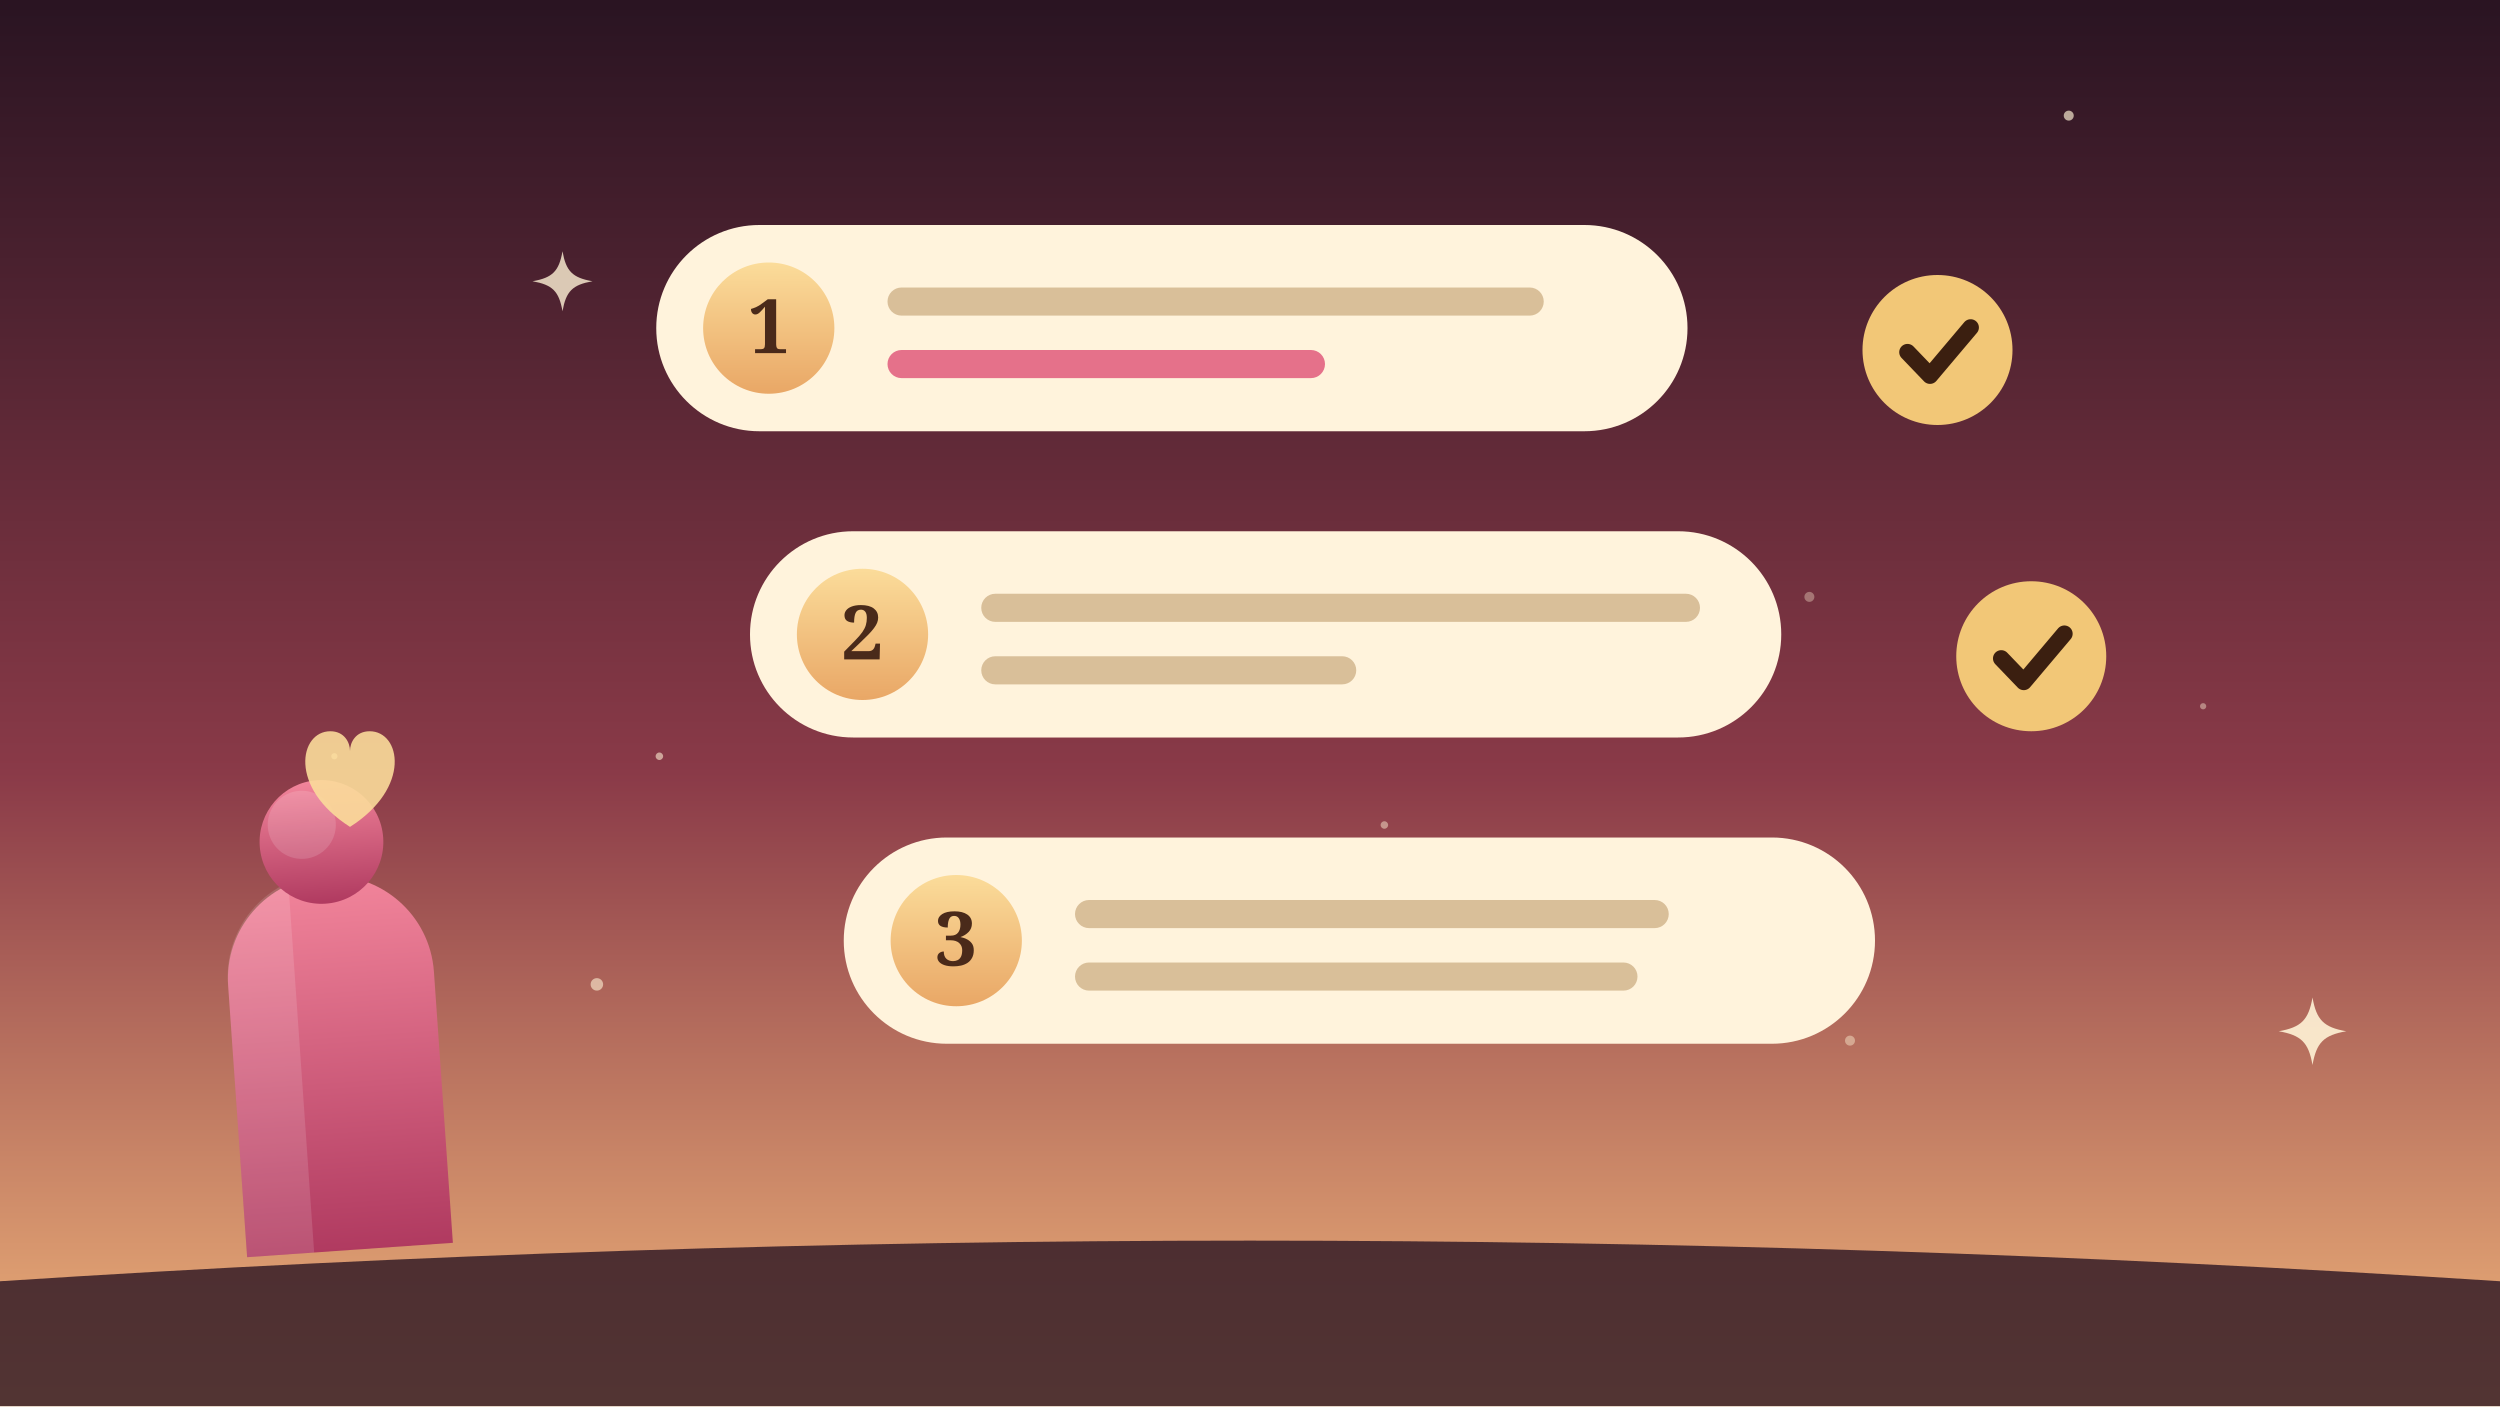
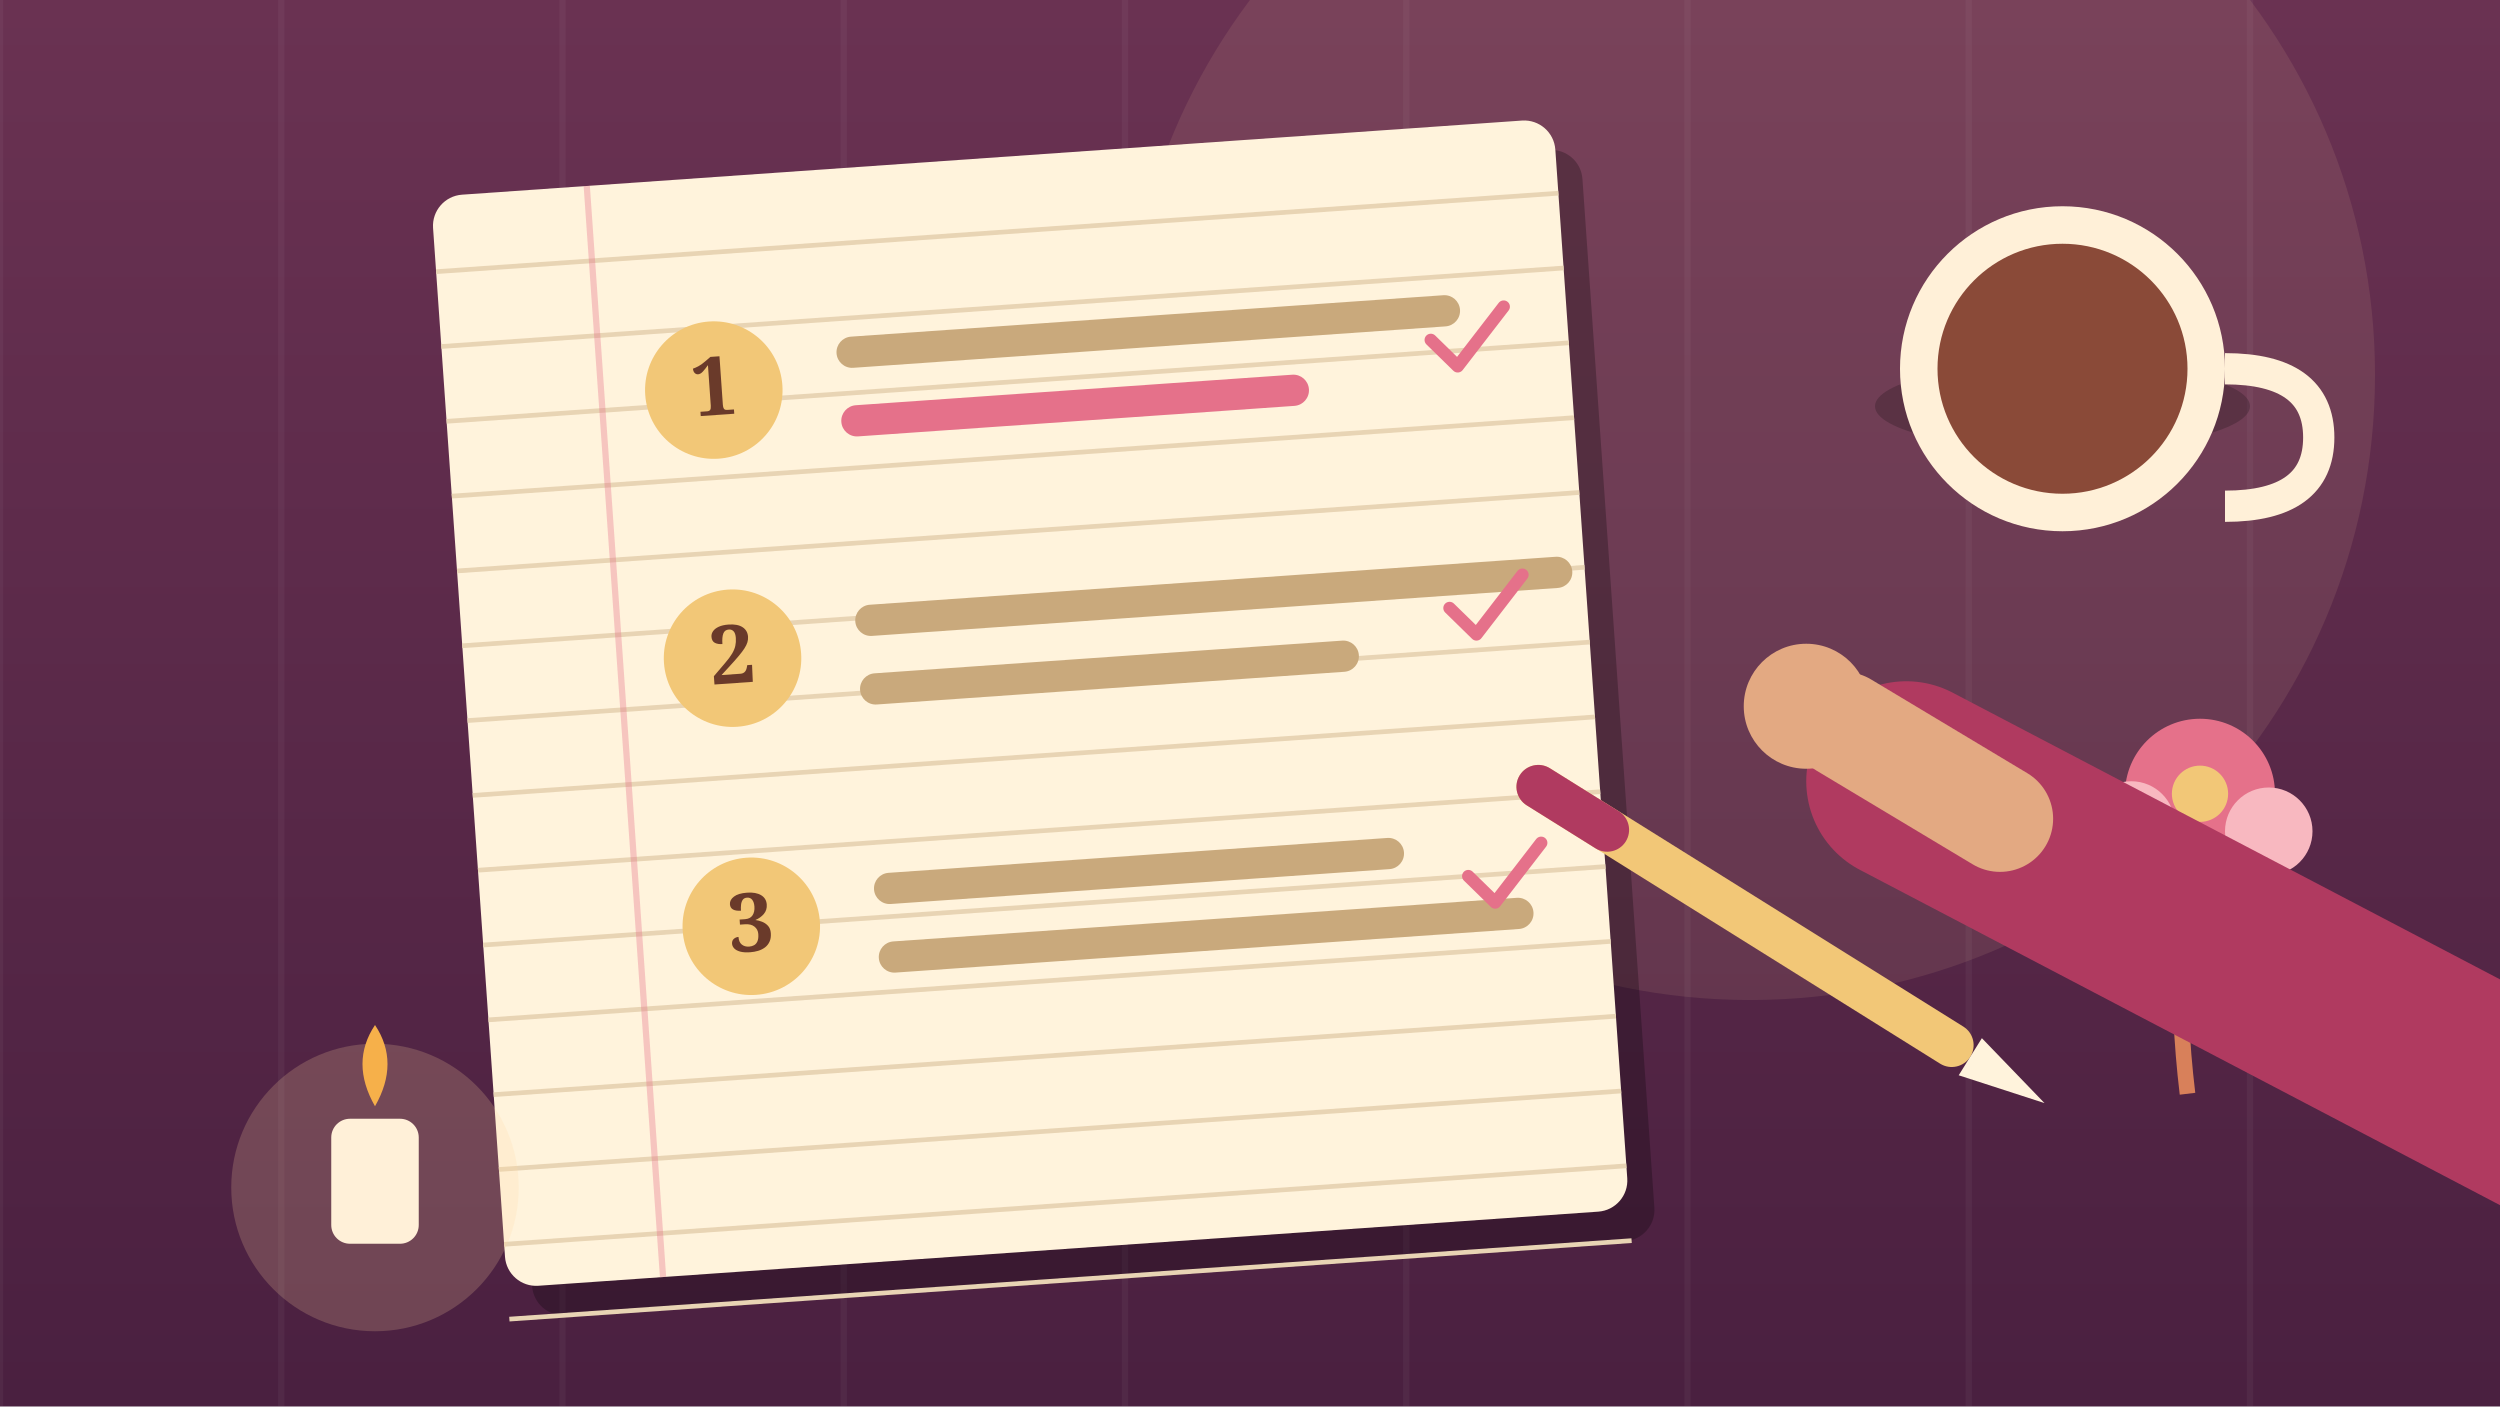
<svg xmlns="http://www.w3.org/2000/svg" viewBox="0 0 800 450" preserveAspectRatio="xMidYMid slice">
  <defs>
-     <linearGradient id="b2g" x1="0" y1="0" x2="0" y2="1">
-       <stop offset="0" stop-color="#fbdc9a" />
-       <stop offset="1" stop-color="#e9a766" />
+     <linearGradient id="b2bg" x1="0" y1="0" x2="0" y2="1">
+       <stop offset="0" stop-color="#4a2040" />
+       <stop offset="1" stop-color="#4a2040" />
    </linearGradient>
-     <linearGradient id="b2r" x1="0" y1="0" x2="0" y2="1">
-       <stop offset="0" stop-color="#f2859b" />
-       <stop offset="1" stop-color="#b03a60" />
-     </linearGradient>
-     <linearGradient id="b2c" x1="0" y1="0" x2="0" y2="1">
-       <stop offset="0" stop-color="#fff6e6" />
-       <stop offset="1" stop-color="#f0dcc0" />
-     </linearGradient>
-     <radialGradient id="b2glow" cx="50%" cy="50%" r="50%">
-       <stop offset="0" stop-color="#ffd9a0" stop-opacity=".85" />
-       <stop offset="1" stop-color="#ffd9a0" stop-opacity="0" />
-     </radialGradient>
-     <radialGradient id="b2rg" cx="50%" cy="50%" r="50%">
-       <stop offset="0" stop-color="#f2859b" stop-opacity=".8" />
-       <stop offset="1" stop-color="#f2859b" stop-opacity="0" />
-     </radialGradient>
-     <linearGradient id="b2beam" x1="0" y1="0" x2="0" y2="1">
-       <stop offset="0" stop-color="#ffe7b8" stop-opacity=".55" />
-       <stop offset="1" stop-color="#ffe7b8" stop-opacity=".02" />
-     </linearGradient>
-     <filter id="b2blur">
-       <feGaussianBlur stdDeviation="8" />
-     </filter>
  </defs>
-   <linearGradient id="b2bg" x1="0" y1="0" x2="0" y2="1">
-     <stop offset="0" stop-color="#2a1422" />
-     <stop offset=".55" stop-color="#8a3a48" />
-     <stop offset="1" stop-color="#f0b47a" />
+   <rect width="800" height="450" fill="url(#b2bg)" />
+   <linearGradient id="b2d" x1="0" y1="0" x2="0" y2="1">
+     <stop offset="0" stop-color="#6a3252" />
+     <stop offset="1" stop-color="#4a2040" />
  </linearGradient>
-   <rect width="800" height="450" fill="url(#b2bg)" />
-   <circle cx="211" cy="242" r="1.2" fill="#fff3d6" opacity="0.58" />
-   <circle cx="530" cy="305" r="1.2" fill="#fff3d6" opacity="0.32" />
-   <circle cx="425" cy="81" r="1.6" fill="#fff3d6" opacity="0.26" />
-   <circle cx="107" cy="242" r="1.0" fill="#fff3d6" opacity="0.75" />
-   <circle cx="662" cy="37" r="1.6" fill="#fff3d6" opacity="0.66" />
-   <circle cx="592" cy="333" r="1.6" fill="#fff3d6" opacity="0.43" />
-   <circle cx="191" cy="315" r="2.0" fill="#fff3d6" opacity="0.59" />
-   <circle cx="705" cy="226" r="1.0" fill="#fff3d6" opacity="0.42" />
-   <circle cx="474" cy="225" r="1.6" fill="#fff3d6" opacity="0.60" />
-   <circle cx="443" cy="264" r="1.2" fill="#fff3d6" opacity="0.47" />
-   <circle cx="579" cy="191" r="1.6" fill="#fff3d6" opacity="0.35" />
-   <circle cx="418" cy="95" r="2.0" fill="#fff3d6" opacity="0.38" />
-   <path d="M0 410 Q400.0 384 800 410 V450 H0Z" fill="#2a1422" opacity=".8" />
-   <g transform="translate(0 0)">
-     <rect x="210" y="72" width="330" height="66" rx="33" fill="#fff3dc" opacity="1" />
-     <circle cx="246" cy="105" r="21" fill="url(#b2g)" />
-     <text x="246" y="113" font-family="Georgia,serif" font-weight="700" font-size="24" fill="#4a2a1a" text-anchor="middle">1</text>
-     <rect x="284" y="92" width="210" height="9" rx="4.5" fill="#d9bf99" />
-     <rect x="284" y="112" width="140" height="9" rx="4.5" fill="#e5718a" />
+   <rect width="800" height="450" fill="url(#b2d)" />
+   <path d="M0 0 V450" stroke="#fff" stroke-opacity=".04" stroke-width="2" />
+   <path d="M90 0 V450" stroke="#fff" stroke-opacity=".04" stroke-width="2" />
+   <path d="M180 0 V450" stroke="#fff" stroke-opacity=".04" stroke-width="2" />
+   <path d="M270 0 V450" stroke="#fff" stroke-opacity=".04" stroke-width="2" />
+   <path d="M360 0 V450" stroke="#fff" stroke-opacity=".04" stroke-width="2" />
+   <path d="M450 0 V450" stroke="#fff" stroke-opacity=".04" stroke-width="2" />
+   <path d="M540 0 V450" stroke="#fff" stroke-opacity=".04" stroke-width="2" />
+   <path d="M630 0 V450" stroke="#fff" stroke-opacity=".04" stroke-width="2" />
+   <path d="M720 0 V450" stroke="#fff" stroke-opacity=".04" stroke-width="2" />
+   <circle cx="560" cy="120" r="200" fill="#ffd9a0" opacity=".1" />
+   <g transform="rotate(-4 330 230)">
+     <rect x="150" y="50" width="360" height="350" rx="10" fill="#000" opacity=".25" transform="translate(8 10)" />
+     <rect x="150" y="50" width="360" height="350" rx="10" fill="#fff3dc" />
+     <path d="M150 74 H510" stroke="#e8d4b4" stroke-width="1.5" />
+     <path d="M150 98 H510" stroke="#e8d4b4" stroke-width="1.5" />
+     <path d="M150 122 H510" stroke="#e8d4b4" stroke-width="1.5" />
+     <path d="M150 146 H510" stroke="#e8d4b4" stroke-width="1.5" />
+     <path d="M150 170 H510" stroke="#e8d4b4" stroke-width="1.5" />
+     <path d="M150 194 H510" stroke="#e8d4b4" stroke-width="1.5" />
+     <path d="M150 218 H510" stroke="#e8d4b4" stroke-width="1.5" />
+     <path d="M150 242 H510" stroke="#e8d4b4" stroke-width="1.5" />
+     <path d="M150 266 H510" stroke="#e8d4b4" stroke-width="1.5" />
+     <path d="M150 290 H510" stroke="#e8d4b4" stroke-width="1.5" />
+     <path d="M150 314 H510" stroke="#e8d4b4" stroke-width="1.5" />
+     <path d="M150 338 H510" stroke="#e8d4b4" stroke-width="1.5" />
+     <path d="M150 362 H510" stroke="#e8d4b4" stroke-width="1.5" />
+     <path d="M150 386 H510" stroke="#e8d4b4" stroke-width="1.5" />
+     <path d="M150 410 H510" stroke="#e8d4b4" stroke-width="1.5" />
+     <path d="M200 50 V400" stroke="#e5718a" stroke-opacity=".35" stroke-width="2" />
+     <circle cx="236" cy="118" r="22" fill="#f2c777" />
+     <text x="236" y="126" font-family="Georgia,serif" font-weight="700" font-size="26" fill="#6a3a2a" text-anchor="middle">1</text>
+     <rect x="276" y="104" width="200" height="10" rx="5.0" fill="#c9a97c" />
+     <rect x="276" y="126" width="150" height="10" rx="5.0" fill="#e5718a" />
+     <path d="M480 118 l8 9 l16 -18" stroke="#e5718a" stroke-width="4" fill="none" stroke-linecap="round" stroke-linejoin="round" transform="translate(-14 0)" />
+     <circle cx="236" cy="204" r="22" fill="#f2c777" />
+     <text x="236" y="212" font-family="Georgia,serif" font-weight="700" font-size="26" fill="#6a3a2a" text-anchor="middle">2</text>
+     <rect x="276" y="190" width="230" height="10" rx="5.0" fill="#c9a97c" />
+     <rect x="276" y="212" width="160" height="10" rx="5.0" fill="#c9a97c" />
+     <path d="M480 204 l8 9 l16 -18" stroke="#e5718a" stroke-width="4" fill="none" stroke-linecap="round" stroke-linejoin="round" transform="translate(-14 0)" />
+     <circle cx="236" cy="290" r="22" fill="#f2c777" />
+     <text x="236" y="298" font-family="Georgia,serif" font-weight="700" font-size="26" fill="#6a3a2a" text-anchor="middle">3</text>
+     <rect x="276" y="276" width="170" height="10" rx="5.0" fill="#c9a97c" />
+     <rect x="276" y="298" width="210" height="10" rx="5.0" fill="#c9a97c" />
+     <path d="M480 290 l8 9 l16 -18" stroke="#e5718a" stroke-width="4" fill="none" stroke-linecap="round" stroke-linejoin="round" transform="translate(-14 0)" />
  </g>
-   <g transform="translate(0 8)">
-     <rect x="240" y="162" width="330" height="66" rx="33" fill="#fff3dc" opacity="1" />
-     <circle cx="276" cy="195" r="21" fill="url(#b2g)" />
-     <text x="276" y="203" font-family="Georgia,serif" font-weight="700" font-size="24" fill="#4a2a1a" text-anchor="middle">2</text>
-     <rect x="314" y="182" width="230" height="9" rx="4.5" fill="#d9bf99" />
-     <rect x="314" y="202" width="120" height="9" rx="4.5" fill="#d9bf99" />
+   <g transform="rotate(32 560 300)">
+     <rect x="470" y="288" width="170" height="14" rx="7" fill="#f2c777" />
+     <path d="M640 288 L668 295 L640 302Z" fill="#fff3dc" />
+     <rect x="470" y="288" width="40" height="14" rx="7" fill="#b03a60" />
  </g>
-   <g transform="translate(0 16)">
-     <rect x="270" y="252" width="330" height="66" rx="33" fill="#fff3dc" opacity="1" />
-     <circle cx="306" cy="285" r="21" fill="url(#b2g)" />
-     <text x="306" y="293" font-family="Georgia,serif" font-weight="700" font-size="24" fill="#4a2a1a" text-anchor="middle">3</text>
-     <rect x="344" y="272" width="190" height="9" rx="4.5" fill="#d9bf99" />
-     <rect x="344" y="292" width="180" height="9" rx="4.5" fill="#d9bf99" />
+   <ellipse cx="660" cy="130" rx="60" ry="14" fill="#000" opacity=".2" />
+   <circle cx="660" cy="118" r="52" fill="#fff0d8" />
+   <circle cx="660" cy="118" r="40" fill="#8a4a38" />
+   <path d="M712 118 q30 0 30 22 q0 22 -30 22" stroke="#fff0d8" stroke-width="10" fill="none" />
+   <g transform="translate(120 380)">
+     <circle r="46" fill="#ffd9a0" opacity=".2" />
+     <rect x="-14" y="-22" width="28" height="40" rx="6" fill="#fff0d8" />
+     <path d="M0 -26 q-8 -14 0 -26 q8 12 0 26z" fill="#f6b04a" />
  </g>
-   <g transform="translate(620 112)">
-     <circle r="24" fill="#f2c777" />
-     <path d="M-9.6 0.7 L-2.4 8.2 L10.6 -7.2" stroke="#3b1f10" stroke-width="5.3" fill="none" stroke-linecap="round" stroke-linejoin="round" />
+   <g transform="translate(700 350)">
+     <path d="M0 0 q-6 -50 4 -90" stroke="#d8805a" stroke-width="5" fill="none" />
+     <circle cx="4" cy="-96" r="24" fill="#e5718a" />
+     <circle cx="4" cy="-96" r="9" fill="#f2c777" />
+     <circle cx="-18" cy="-86" r="14" fill="#f8b8c0" />
+     <circle cx="26" cy="-84" r="14" fill="#f8b8c0" />
  </g>
-   <g transform="translate(650 210)">
-     <circle r="24" fill="#f2c777" />
-     <path d="M-9.6 0.7 L-2.4 8.2 L10.6 -7.2" stroke="#3b1f10" stroke-width="5.3" fill="none" stroke-linecap="round" stroke-linejoin="round" />
-   </g>
-   <g transform="rotate(-4 112 400)">
-     <path d="M79.0 400 V313.0 A33.0 33.0 0 0 1 145.0 313.0 V400 Z" fill="url(#b2r)" />
-     <path d="M79.0 400 V313.0 A33.0 33.0 0 0 1 100.5 281.3 L100.5 400 Z" fill="#fff" opacity=".13" />
-     <circle cx="112" cy="269.1" r="19.8" fill="url(#b2r)" />
-     <circle cx="106.1" cy="263.2" r="10.9" fill="#fff" opacity=".14" />
-   </g>
-   <path d="M0 14 C-22 0 -18 -20 -7 -20 C-2 -20 0 -16 0 -13 C0 -16 2 -20 7 -20 C18 -20 22 0 0 14 Z" transform="translate(112 252) rotate(0) scale(0.9)" fill="#fbdc9a" opacity="0.9" />
-   <path d="M0-12C1.4-4 4-1.4 12 0 4 1.4 1.4 4 0 12-1.4 4-4 1.4-12 0-4-1.4-1.4-4 0-12Z" transform="translate(740 330) scale(0.9)" fill="#fff3d6" opacity="0.9" />
-   <path d="M0-12C1.4-4 4-1.4 12 0 4 1.4 1.4 4 0 12-1.4 4-4 1.4-12 0-4-1.4-1.4-4 0-12Z" transform="translate(180 90) scale(0.8)" fill="#fff3d6" opacity="0.8" />
+   <path d="M820 360 L610 250" stroke="#b03a60" stroke-width="64" stroke-linecap="round" />
+   <path d="M640 262 L590 232" stroke="#e3a982" stroke-width="34" stroke-linecap="round" />
+   <circle cx="578" cy="226" r="20" fill="#e3a982" />
</svg>
